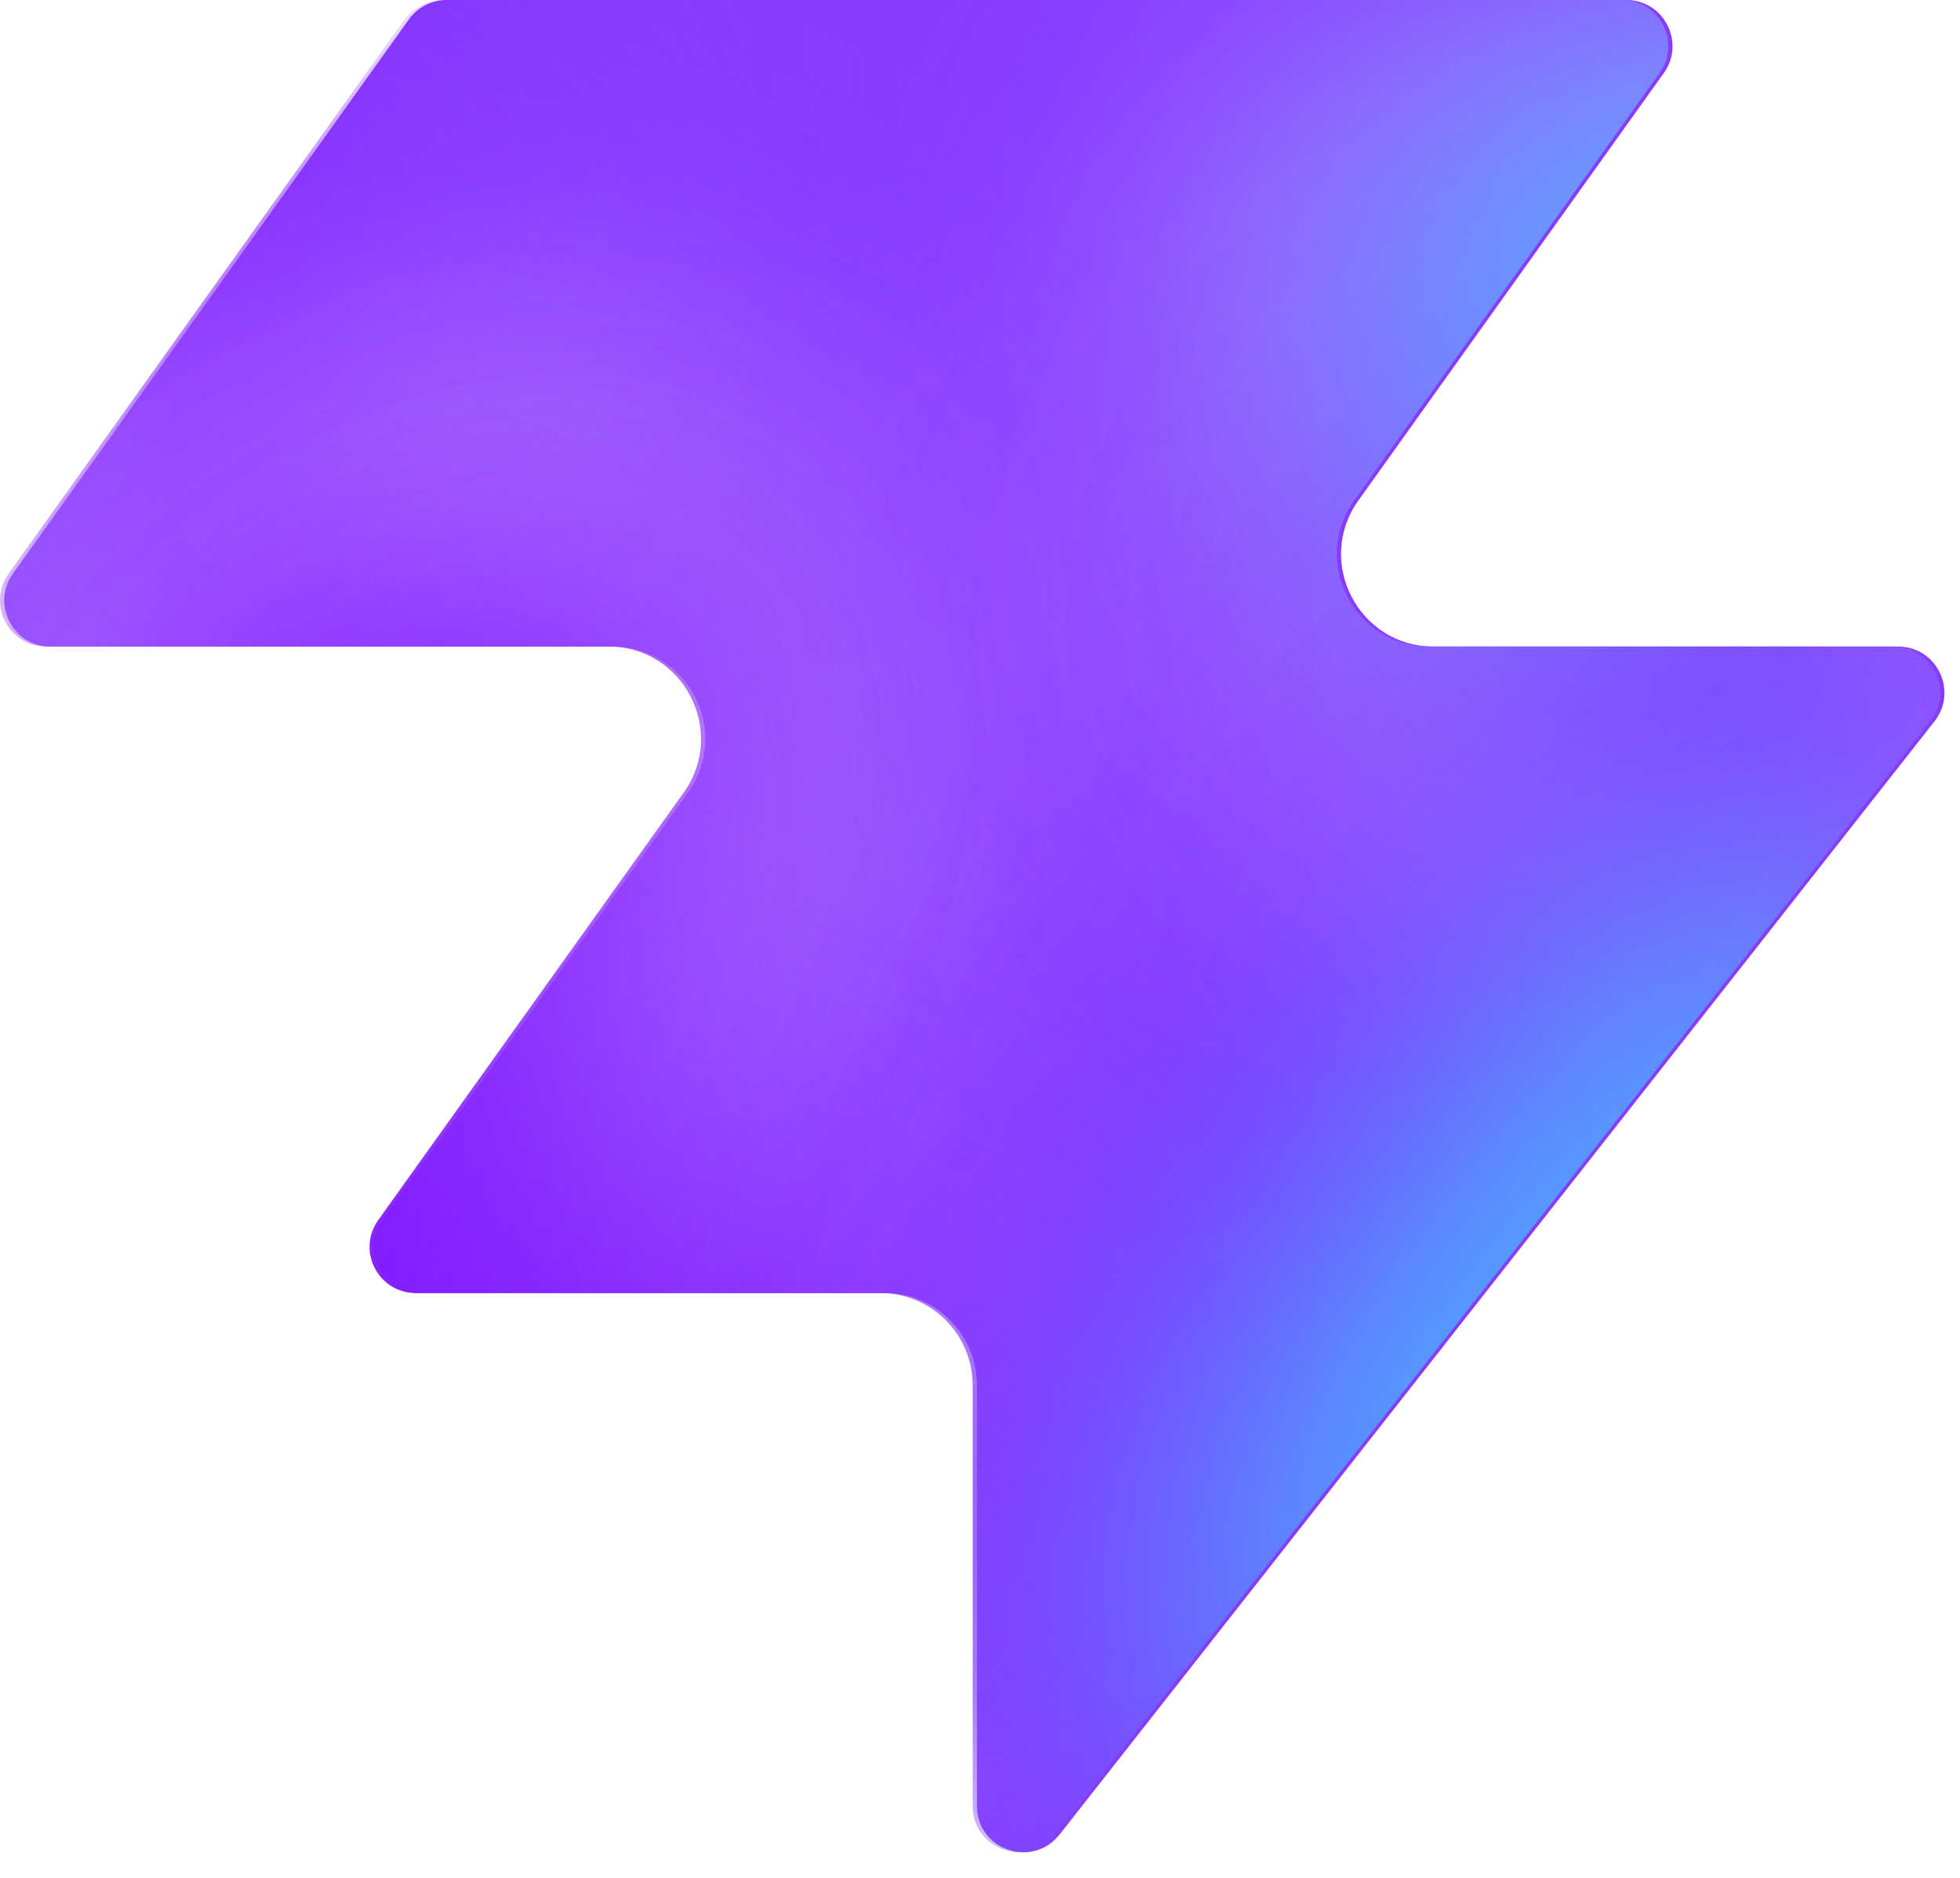
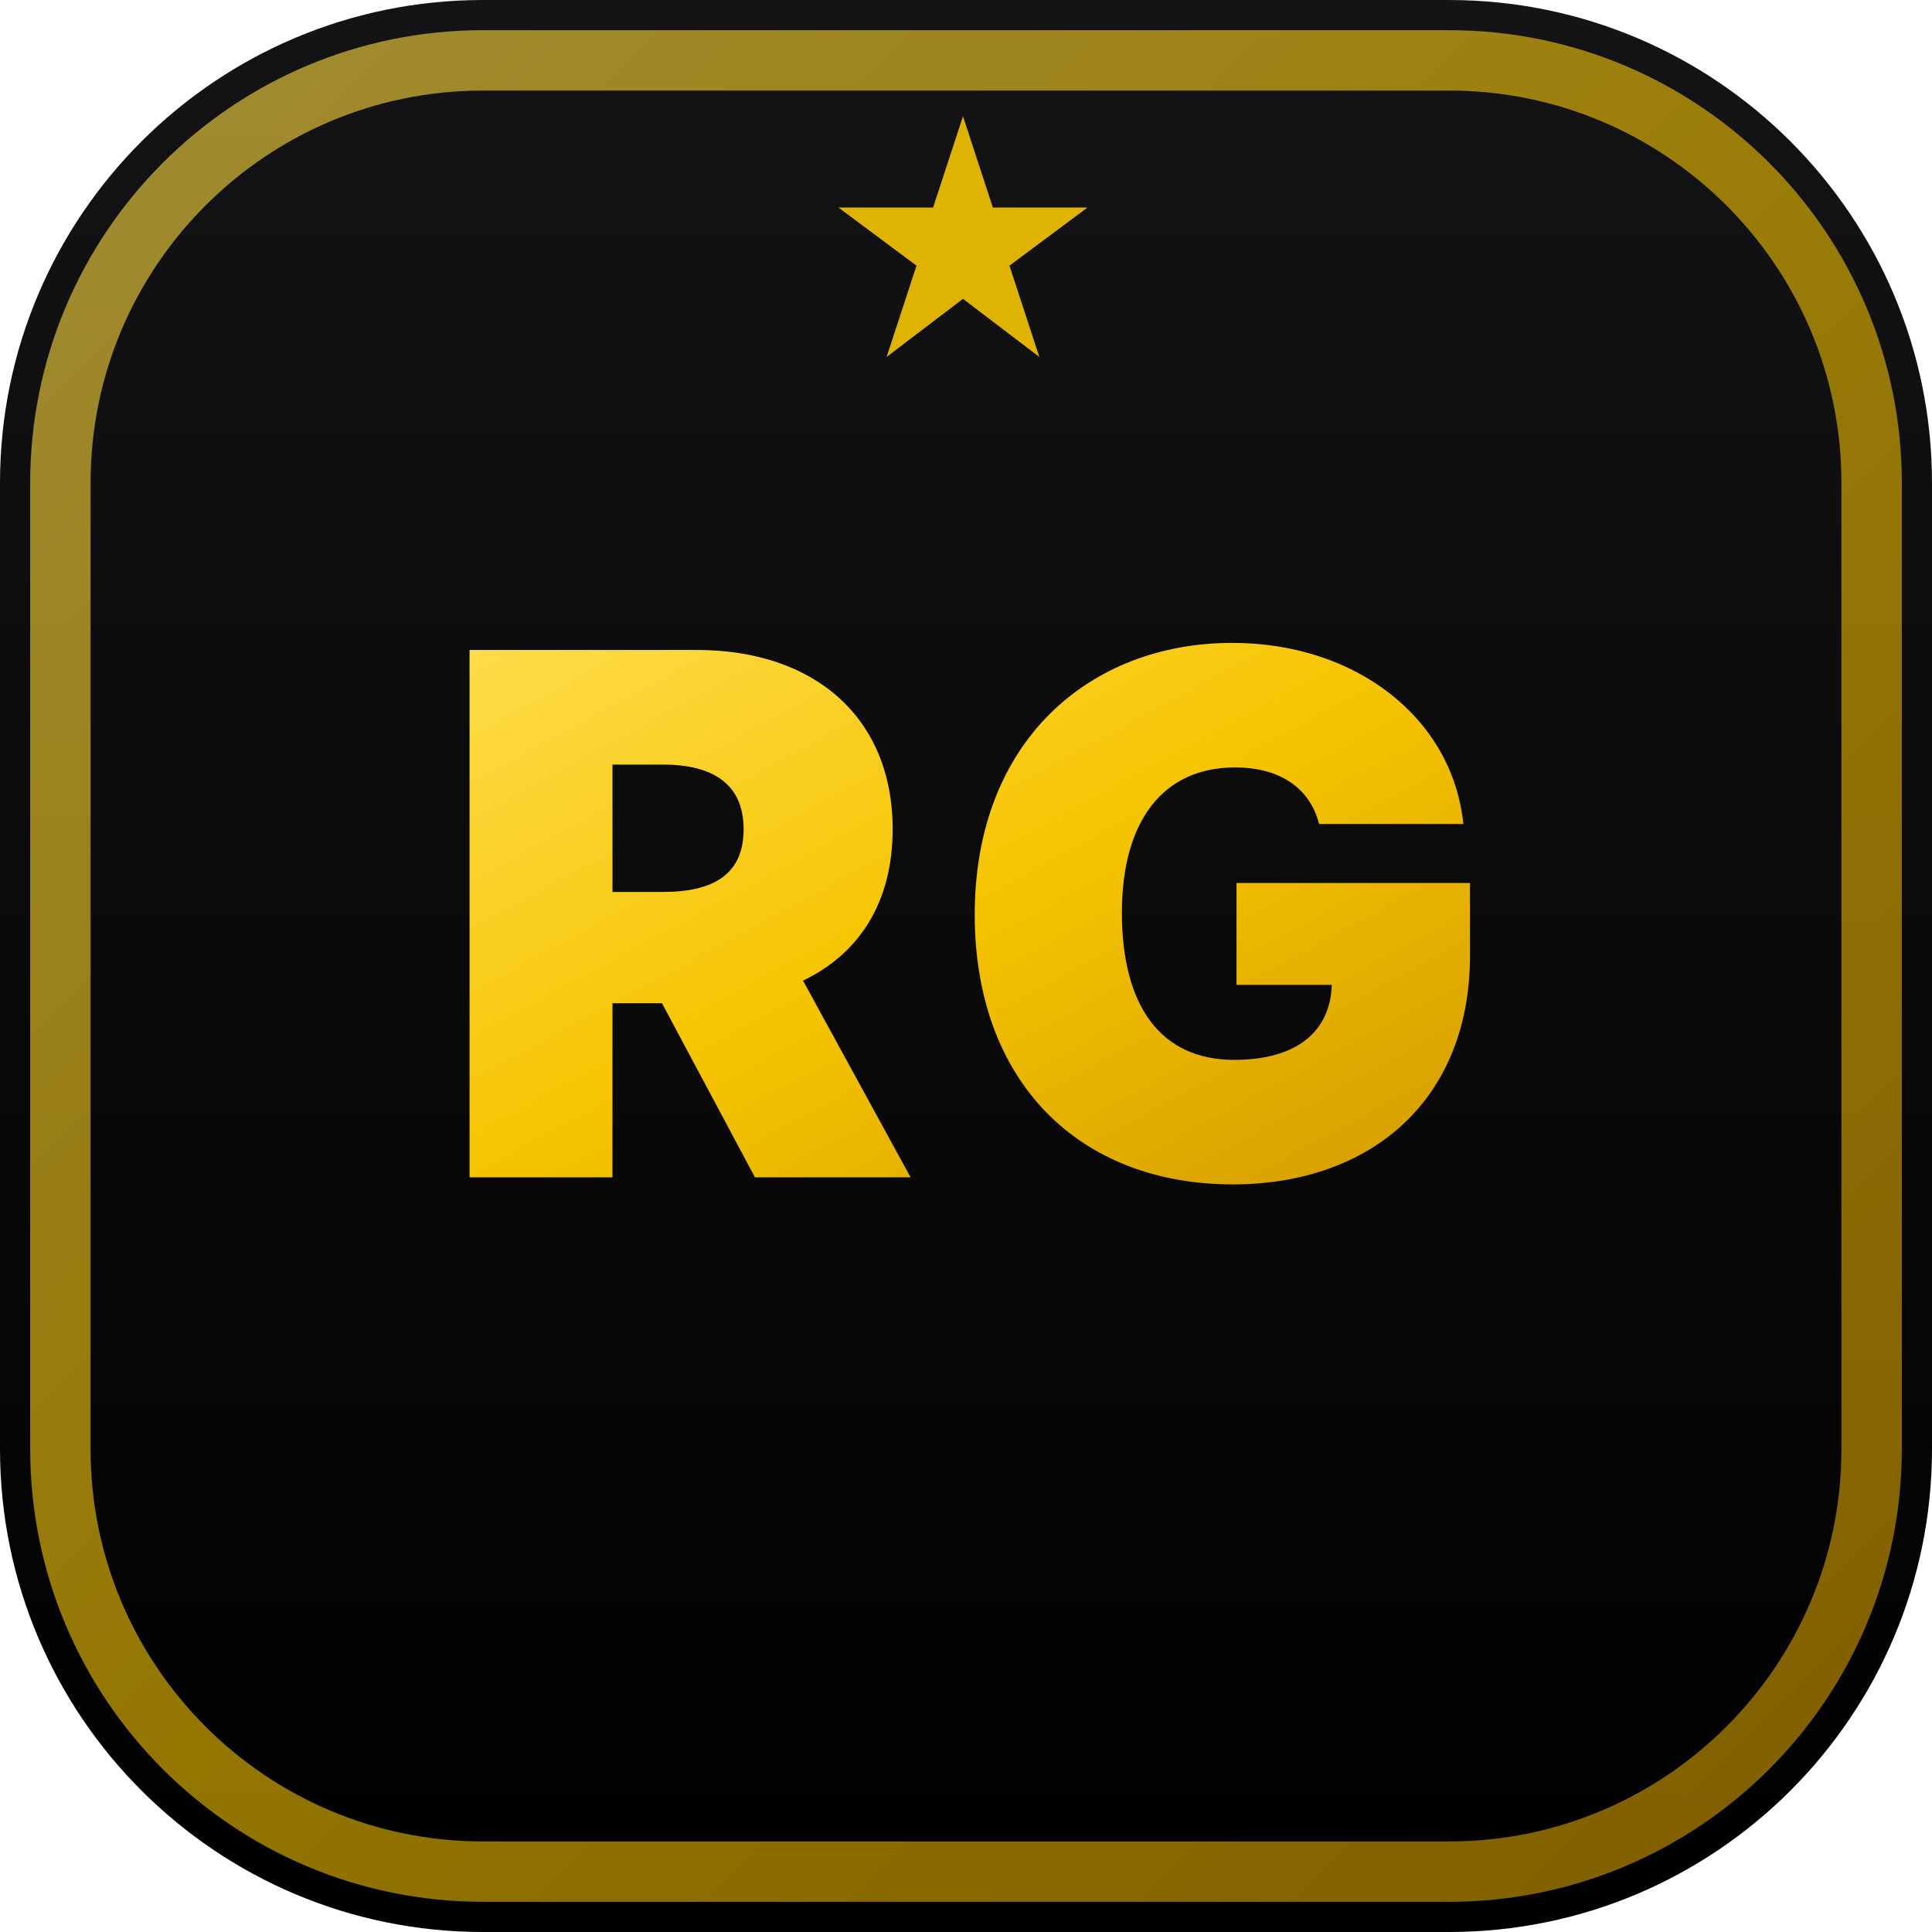
- <svg xmlns="http://www.w3.org/2000/svg" width="48" height="46" fill="none" viewBox="0 0 48 46">
-   <path fill="#863bff" d="M25.946 44.938c-.664.845-2.021.375-2.021-.698V33.937a2.26 2.26 0 0 0-2.262-2.262H10.287c-.92 0-1.456-1.04-.92-1.788l7.48-10.471c1.07-1.497 0-3.578-1.842-3.578H1.237c-.92 0-1.456-1.04-.92-1.788L10.013.474c.214-.297.556-.474.92-.474h28.894c.92 0 1.456 1.04.92 1.788l-7.48 10.471c-1.07 1.498 0 3.579 1.842 3.579h11.377c.943 0 1.473 1.088.89 1.83L25.947 44.94z" style="fill:#863bff;fill:color(display-p3 .525 .23 1);fill-opacity:1" />
-   <mask id="a" width="48" height="46" x="0" y="0" maskUnits="userSpaceOnUse" style="mask-type:alpha">
-     <path fill="#000" d="M25.842 44.938c-.664.844-2.021.375-2.021-.698V33.937a2.26 2.26 0 0 0-2.262-2.262H10.183c-.92 0-1.456-1.04-.92-1.788l7.48-10.471c1.07-1.498 0-3.579-1.842-3.579H1.133c-.92 0-1.456-1.04-.92-1.787L9.91.473c.214-.297.556-.474.92-.474h28.894c.92 0 1.456 1.04.92 1.788l-7.48 10.471c-1.07 1.498 0 3.578 1.842 3.578h11.377c.943 0 1.473 1.088.89 1.832L25.843 44.94z" style="fill:#000;fill-opacity:1" />
-   </mask>
-   <g mask="url(#a)">
-     <g filter="url(#b)">
-       <ellipse cx="5.508" cy="14.704" fill="#ede6ff" rx="5.508" ry="14.704" style="fill:#ede6ff;fill:color(display-p3 .927 .903 1);fill-opacity:1" transform="matrix(.00324 1 1 -.00324 -4.47 31.516)" />
-     </g>
-     <g filter="url(#c)">
-       <ellipse cx="10.399" cy="29.851" fill="#ede6ff" rx="10.399" ry="29.851" style="fill:#ede6ff;fill:color(display-p3 .927 .903 1);fill-opacity:1" transform="matrix(.00324 1 1 -.00324 -39.328 7.883)" />
-     </g>
-     <g filter="url(#d)">
-       <ellipse cx="5.508" cy="30.487" fill="#7e14ff" rx="5.508" ry="30.487" style="fill:#7e14ff;fill:color(display-p3 .492 .077 1);fill-opacity:1" transform="rotate(89.814 -25.913 -14.639)scale(1 -1)" />
-     </g>
-     <g filter="url(#e)">
-       <ellipse cx="5.508" cy="30.599" fill="#7e14ff" rx="5.508" ry="30.599" style="fill:#7e14ff;fill:color(display-p3 .492 .077 1);fill-opacity:1" transform="rotate(89.814 -32.644 -3.334)scale(1 -1)" />
-     </g>
-     <g filter="url(#f)">
-       <ellipse cx="5.508" cy="30.599" fill="#7e14ff" rx="5.508" ry="30.599" style="fill:#7e14ff;fill:color(display-p3 .492 .077 1);fill-opacity:1" transform="matrix(.00324 1 1 -.00324 -34.34 30.47)" />
-     </g>
-     <g filter="url(#g)">
-       <ellipse cx="14.072" cy="22.078" fill="#ede6ff" rx="14.072" ry="22.078" style="fill:#ede6ff;fill:color(display-p3 .927 .903 1);fill-opacity:1" transform="rotate(93.35 24.506 48.493)scale(-1 1)" />
-     </g>
-     <g filter="url(#h)">
-       <ellipse cx="3.47" cy="21.501" fill="#7e14ff" rx="3.47" ry="21.501" style="fill:#7e14ff;fill:color(display-p3 .492 .077 1);fill-opacity:1" transform="rotate(89.009 28.708 47.59)scale(-1 1)" />
-     </g>
-     <g filter="url(#i)">
-       <ellipse cx="3.47" cy="21.501" fill="#7e14ff" rx="3.47" ry="21.501" style="fill:#7e14ff;fill:color(display-p3 .492 .077 1);fill-opacity:1" transform="rotate(89.009 28.708 47.59)scale(-1 1)" />
-     </g>
-     <g filter="url(#j)">
-       <ellipse cx=".387" cy="8.972" fill="#7e14ff" rx="4.407" ry="29.108" style="fill:#7e14ff;fill:color(display-p3 .492 .077 1);fill-opacity:1" transform="rotate(39.51 .387 8.972)" />
-     </g>
-     <g filter="url(#k)">
-       <ellipse cx="47.523" cy="-6.092" fill="#7e14ff" rx="4.407" ry="29.108" style="fill:#7e14ff;fill:color(display-p3 .492 .077 1);fill-opacity:1" transform="rotate(37.892 47.523 -6.092)" />
-     </g>
-     <g filter="url(#l)">
-       <ellipse cx="41.412" cy="6.333" fill="#47bfff" rx="5.971" ry="9.665" style="fill:#47bfff;fill:color(display-p3 .28 .748 1);fill-opacity:1" transform="rotate(37.892 41.412 6.333)" />
-     </g>
-     <g filter="url(#m)">
-       <ellipse cx="-1.879" cy="38.332" fill="#7e14ff" rx="4.407" ry="29.108" style="fill:#7e14ff;fill:color(display-p3 .492 .077 1);fill-opacity:1" transform="rotate(37.892 -1.88 38.332)" />
-     </g>
-     <g filter="url(#n)">
-       <ellipse cx="-1.879" cy="38.332" fill="#7e14ff" rx="4.407" ry="29.108" style="fill:#7e14ff;fill:color(display-p3 .492 .077 1);fill-opacity:1" transform="rotate(37.892 -1.88 38.332)" />
-     </g>
-     <g filter="url(#o)">
-       <ellipse cx="35.651" cy="29.907" fill="#7e14ff" rx="4.407" ry="29.108" style="fill:#7e14ff;fill:color(display-p3 .492 .077 1);fill-opacity:1" transform="rotate(37.892 35.651 29.907)" />
-     </g>
-     <g filter="url(#p)">
-       <ellipse cx="38.418" cy="32.4" fill="#47bfff" rx="5.971" ry="15.297" style="fill:#47bfff;fill:color(display-p3 .28 .748 1);fill-opacity:1" transform="rotate(37.892 38.418 32.4)" />
-     </g>
-   </g>
+ <svg xmlns="http://www.w3.org/2000/svg" viewBox="0 0 64 64" width="64" height="64">
  <defs>
-     <filter id="b" width="60.045" height="41.654" x="-19.77" y="16.149" color-interpolation-filters="sRGB" filterUnits="userSpaceOnUse">
-       <feFlood flood-opacity="0" result="BackgroundImageFix" />
-       <feBlend in="SourceGraphic" in2="BackgroundImageFix" result="shape" />
-       <feGaussianBlur result="effect1_foregroundBlur_2002_17158" stdDeviation="7.659" />
-     </filter>
-     <filter id="c" width="90.34" height="51.437" x="-54.613" y="-7.533" color-interpolation-filters="sRGB" filterUnits="userSpaceOnUse">
-       <feFlood flood-opacity="0" result="BackgroundImageFix" />
-       <feBlend in="SourceGraphic" in2="BackgroundImageFix" result="shape" />
-       <feGaussianBlur result="effect1_foregroundBlur_2002_17158" stdDeviation="7.659" />
-     </filter>
-     <filter id="d" width="79.355" height="29.4" x="-49.64" y="2.03" color-interpolation-filters="sRGB" filterUnits="userSpaceOnUse">
-       <feFlood flood-opacity="0" result="BackgroundImageFix" />
-       <feBlend in="SourceGraphic" in2="BackgroundImageFix" result="shape" />
-       <feGaussianBlur result="effect1_foregroundBlur_2002_17158" stdDeviation="4.596" />
-     </filter>
-     <filter id="e" width="79.579" height="29.4" x="-45.045" y="20.029" color-interpolation-filters="sRGB" filterUnits="userSpaceOnUse">
-       <feFlood flood-opacity="0" result="BackgroundImageFix" />
-       <feBlend in="SourceGraphic" in2="BackgroundImageFix" result="shape" />
-       <feGaussianBlur result="effect1_foregroundBlur_2002_17158" stdDeviation="4.596" />
-     </filter>
-     <filter id="f" width="79.579" height="29.4" x="-43.513" y="21.178" color-interpolation-filters="sRGB" filterUnits="userSpaceOnUse">
-       <feFlood flood-opacity="0" result="BackgroundImageFix" />
-       <feBlend in="SourceGraphic" in2="BackgroundImageFix" result="shape" />
-       <feGaussianBlur result="effect1_foregroundBlur_2002_17158" stdDeviation="4.596" />
-     </filter>
-     <filter id="g" width="74.749" height="58.852" x="15.756" y="-17.901" color-interpolation-filters="sRGB" filterUnits="userSpaceOnUse">
-       <feFlood flood-opacity="0" result="BackgroundImageFix" />
-       <feBlend in="SourceGraphic" in2="BackgroundImageFix" result="shape" />
-       <feGaussianBlur result="effect1_foregroundBlur_2002_17158" stdDeviation="7.659" />
-     </filter>
-     <filter id="h" width="61.377" height="25.362" x="23.548" y="2.284" color-interpolation-filters="sRGB" filterUnits="userSpaceOnUse">
-       <feFlood flood-opacity="0" result="BackgroundImageFix" />
-       <feBlend in="SourceGraphic" in2="BackgroundImageFix" result="shape" />
-       <feGaussianBlur result="effect1_foregroundBlur_2002_17158" stdDeviation="4.596" />
-     </filter>
-     <filter id="i" width="61.377" height="25.362" x="23.548" y="2.284" color-interpolation-filters="sRGB" filterUnits="userSpaceOnUse">
-       <feFlood flood-opacity="0" result="BackgroundImageFix" />
-       <feBlend in="SourceGraphic" in2="BackgroundImageFix" result="shape" />
-       <feGaussianBlur result="effect1_foregroundBlur_2002_17158" stdDeviation="4.596" />
-     </filter>
-     <filter id="j" width="56.045" height="63.649" x="-27.636" y="-22.853" color-interpolation-filters="sRGB" filterUnits="userSpaceOnUse">
-       <feFlood flood-opacity="0" result="BackgroundImageFix" />
-       <feBlend in="SourceGraphic" in2="BackgroundImageFix" result="shape" />
-       <feGaussianBlur result="effect1_foregroundBlur_2002_17158" stdDeviation="4.596" />
-     </filter>
-     <filter id="k" width="54.814" height="64.646" x="20.116" y="-38.415" color-interpolation-filters="sRGB" filterUnits="userSpaceOnUse">
-       <feFlood flood-opacity="0" result="BackgroundImageFix" />
-       <feBlend in="SourceGraphic" in2="BackgroundImageFix" result="shape" />
-       <feGaussianBlur result="effect1_foregroundBlur_2002_17158" stdDeviation="4.596" />
-     </filter>
-     <filter id="l" width="33.541" height="35.313" x="24.641" y="-11.323" color-interpolation-filters="sRGB" filterUnits="userSpaceOnUse">
-       <feFlood flood-opacity="0" result="BackgroundImageFix" />
-       <feBlend in="SourceGraphic" in2="BackgroundImageFix" result="shape" />
-       <feGaussianBlur result="effect1_foregroundBlur_2002_17158" stdDeviation="4.596" />
-     </filter>
-     <filter id="m" width="54.814" height="64.646" x="-29.286" y="6.009" color-interpolation-filters="sRGB" filterUnits="userSpaceOnUse">
-       <feFlood flood-opacity="0" result="BackgroundImageFix" />
-       <feBlend in="SourceGraphic" in2="BackgroundImageFix" result="shape" />
-       <feGaussianBlur result="effect1_foregroundBlur_2002_17158" stdDeviation="4.596" />
-     </filter>
-     <filter id="n" width="54.814" height="64.646" x="-29.286" y="6.009" color-interpolation-filters="sRGB" filterUnits="userSpaceOnUse">
-       <feFlood flood-opacity="0" result="BackgroundImageFix" />
-       <feBlend in="SourceGraphic" in2="BackgroundImageFix" result="shape" />
-       <feGaussianBlur result="effect1_foregroundBlur_2002_17158" stdDeviation="4.596" />
-     </filter>
-     <filter id="o" width="54.814" height="64.646" x="8.244" y="-2.416" color-interpolation-filters="sRGB" filterUnits="userSpaceOnUse">
-       <feFlood flood-opacity="0" result="BackgroundImageFix" />
-       <feBlend in="SourceGraphic" in2="BackgroundImageFix" result="shape" />
-       <feGaussianBlur result="effect1_foregroundBlur_2002_17158" stdDeviation="4.596" />
-     </filter>
-     <filter id="p" width="39.409" height="43.623" x="18.713" y="10.588" color-interpolation-filters="sRGB" filterUnits="userSpaceOnUse">
-       <feFlood flood-opacity="0" result="BackgroundImageFix" />
-       <feBlend in="SourceGraphic" in2="BackgroundImageFix" result="shape" />
-       <feGaussianBlur result="effect1_foregroundBlur_2002_17158" stdDeviation="4.596" />
-     </filter>
+     <linearGradient id="goldGrad" x1="0%" y1="0%" x2="100%" y2="100%">
+       <stop offset="0%" stop-color="#FFDC4A" />
+       <stop offset="50%" stop-color="#F5C400" />
+       <stop offset="100%" stop-color="#D49B00" />
+     </linearGradient>
+     <linearGradient id="bgGrad" x1="0%" y1="0%" x2="0%" y2="100%">
+       <stop offset="0%" stop-color="#141416" />
+       <stop offset="100%" stop-color="#000000" />
+     </linearGradient>
  </defs>
+   <rect width="64" height="64" rx="16" fill="url(#bgGrad)" />
+   <rect width="60" height="60" x="2" y="2" rx="14" fill="none" stroke="url(#goldGrad)" stroke-width="2" stroke-opacity="0.6" />
+   <text x="32" y="39" text-anchor="middle" font-family="'Outfit', 'Inter', -apple-system, sans-serif" font-weight="900" font-size="24" fill="url(#goldGrad)" letter-spacing="1">RG</text>
+   <polygon points="32,9 33.8,14.5 39.5,14.5 34.8,18 36.6,23.5 32,20 27.4,23.5 29.2,18 24.5,14.5 30.2,14.5" fill="#F5C400" opacity="0.9" transform="scale(0.55) translate(26, -2)" />
</svg>
